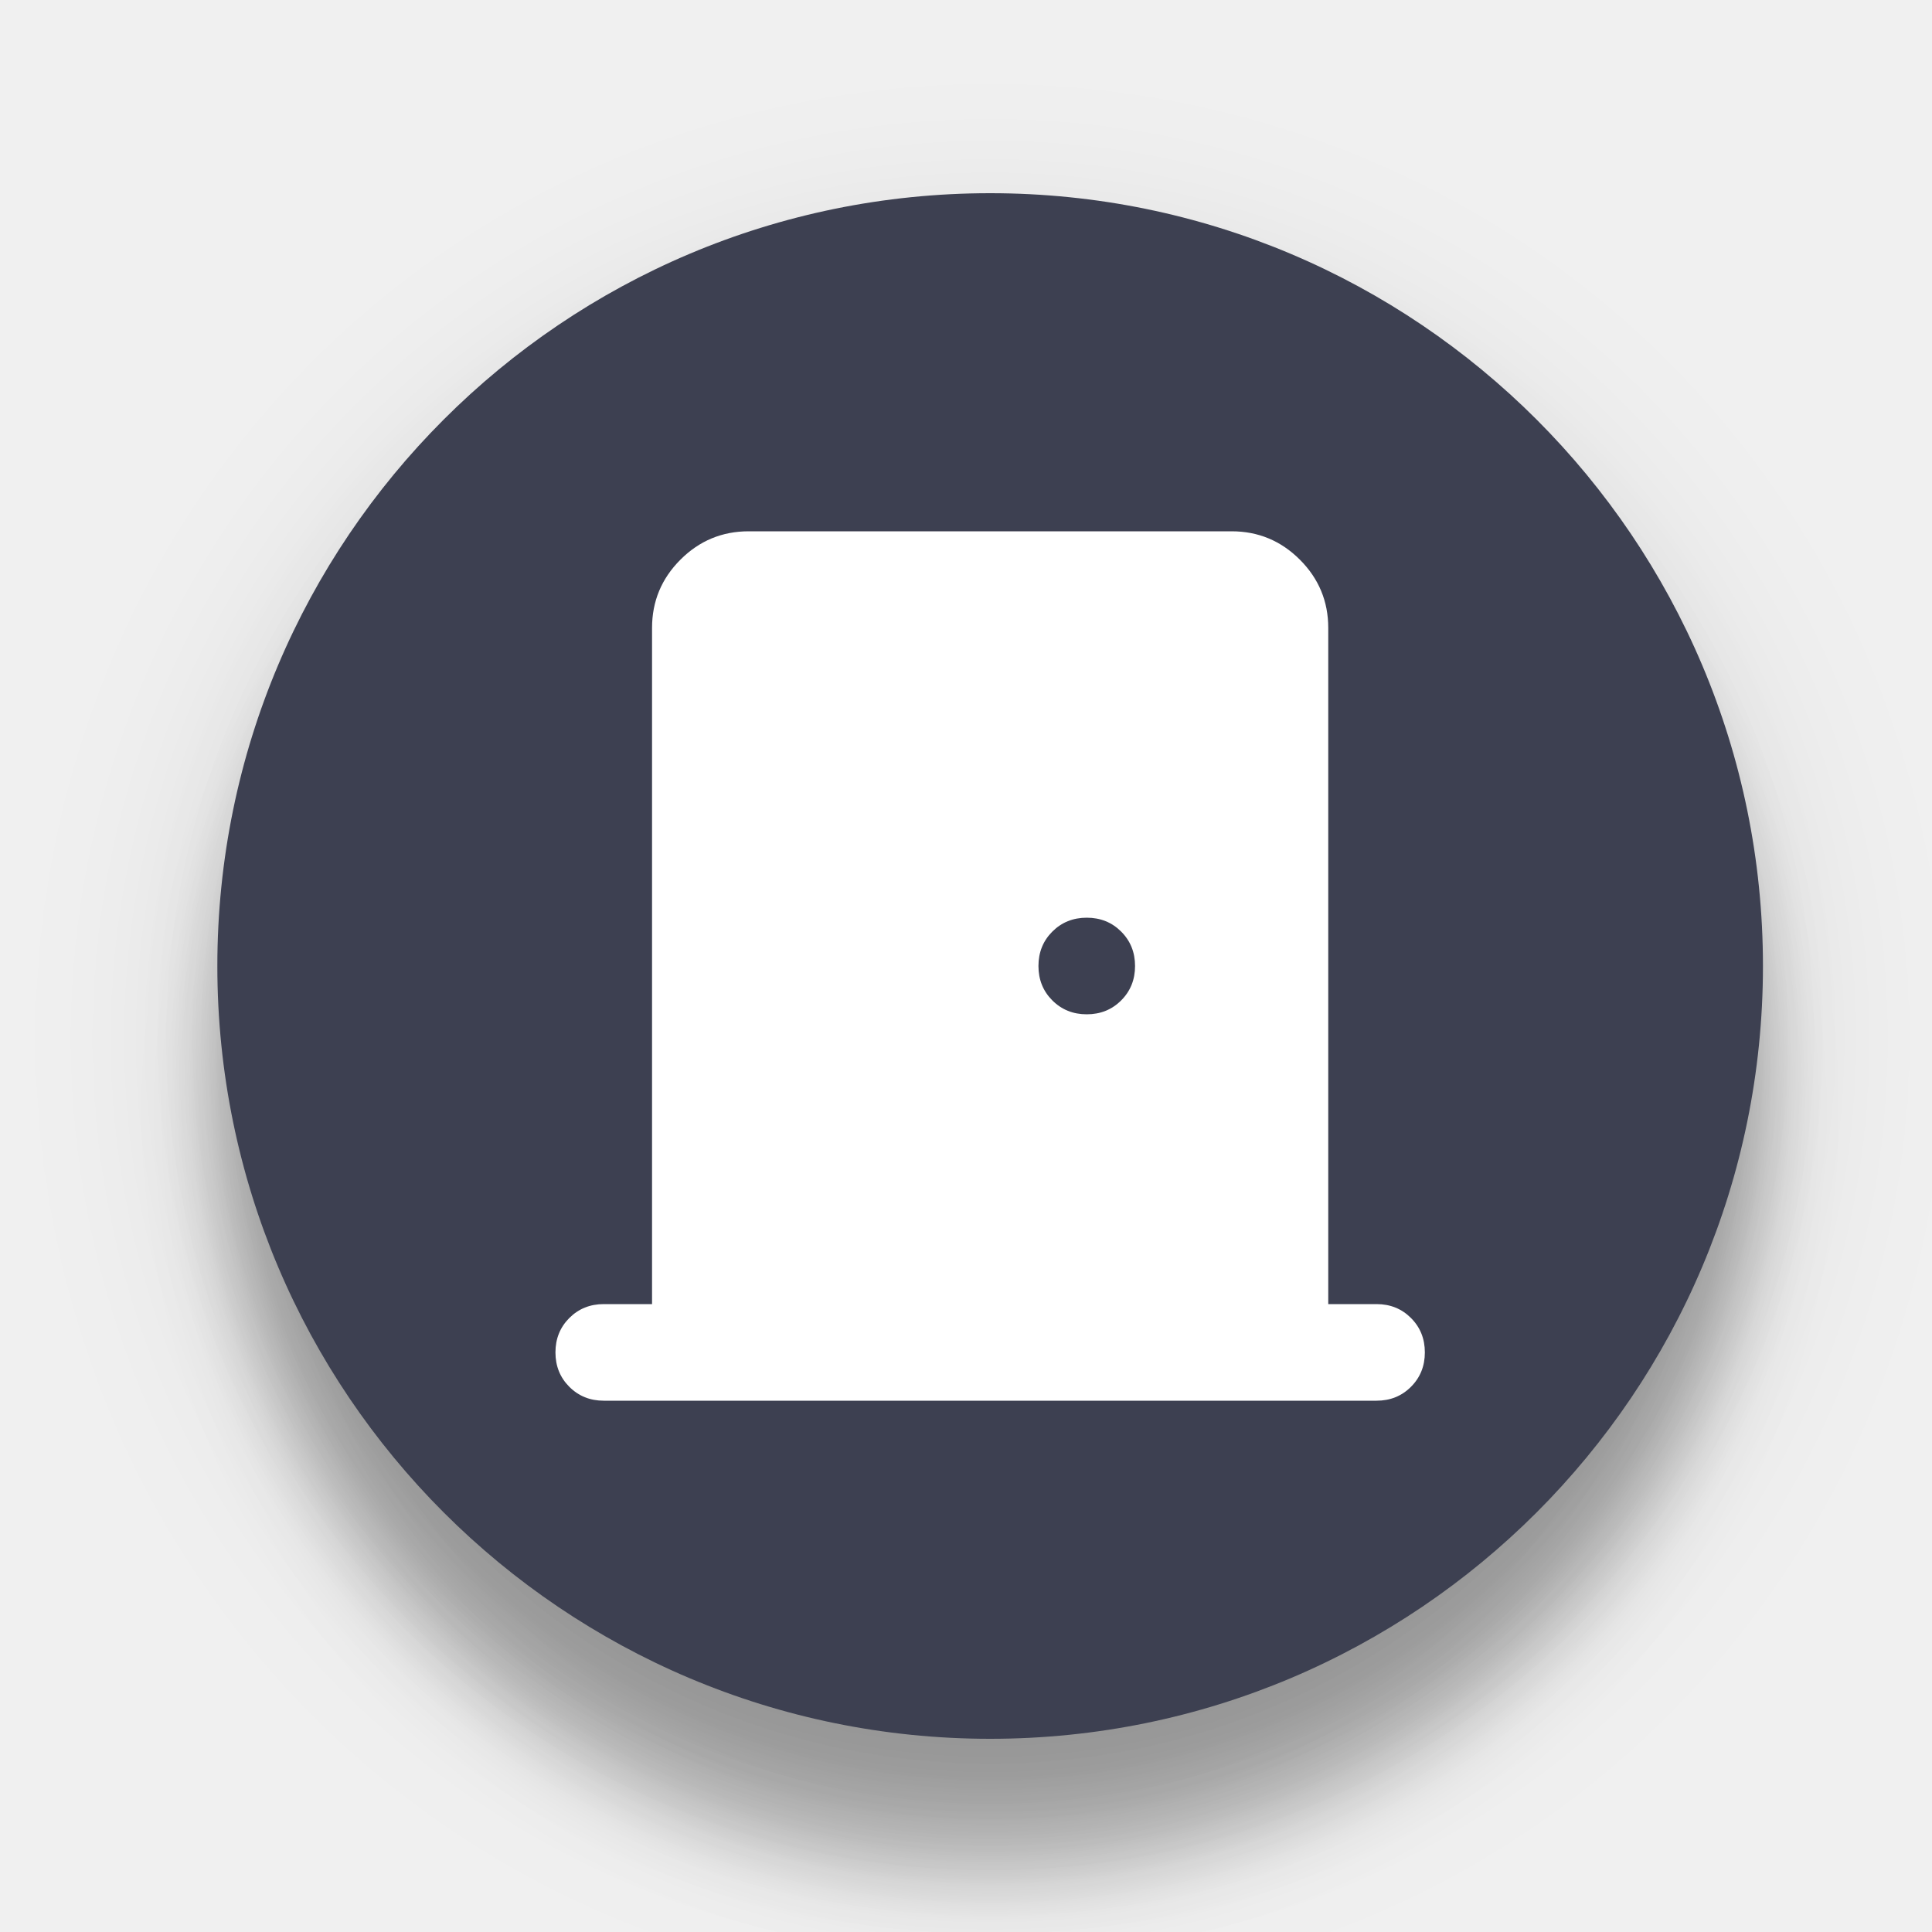
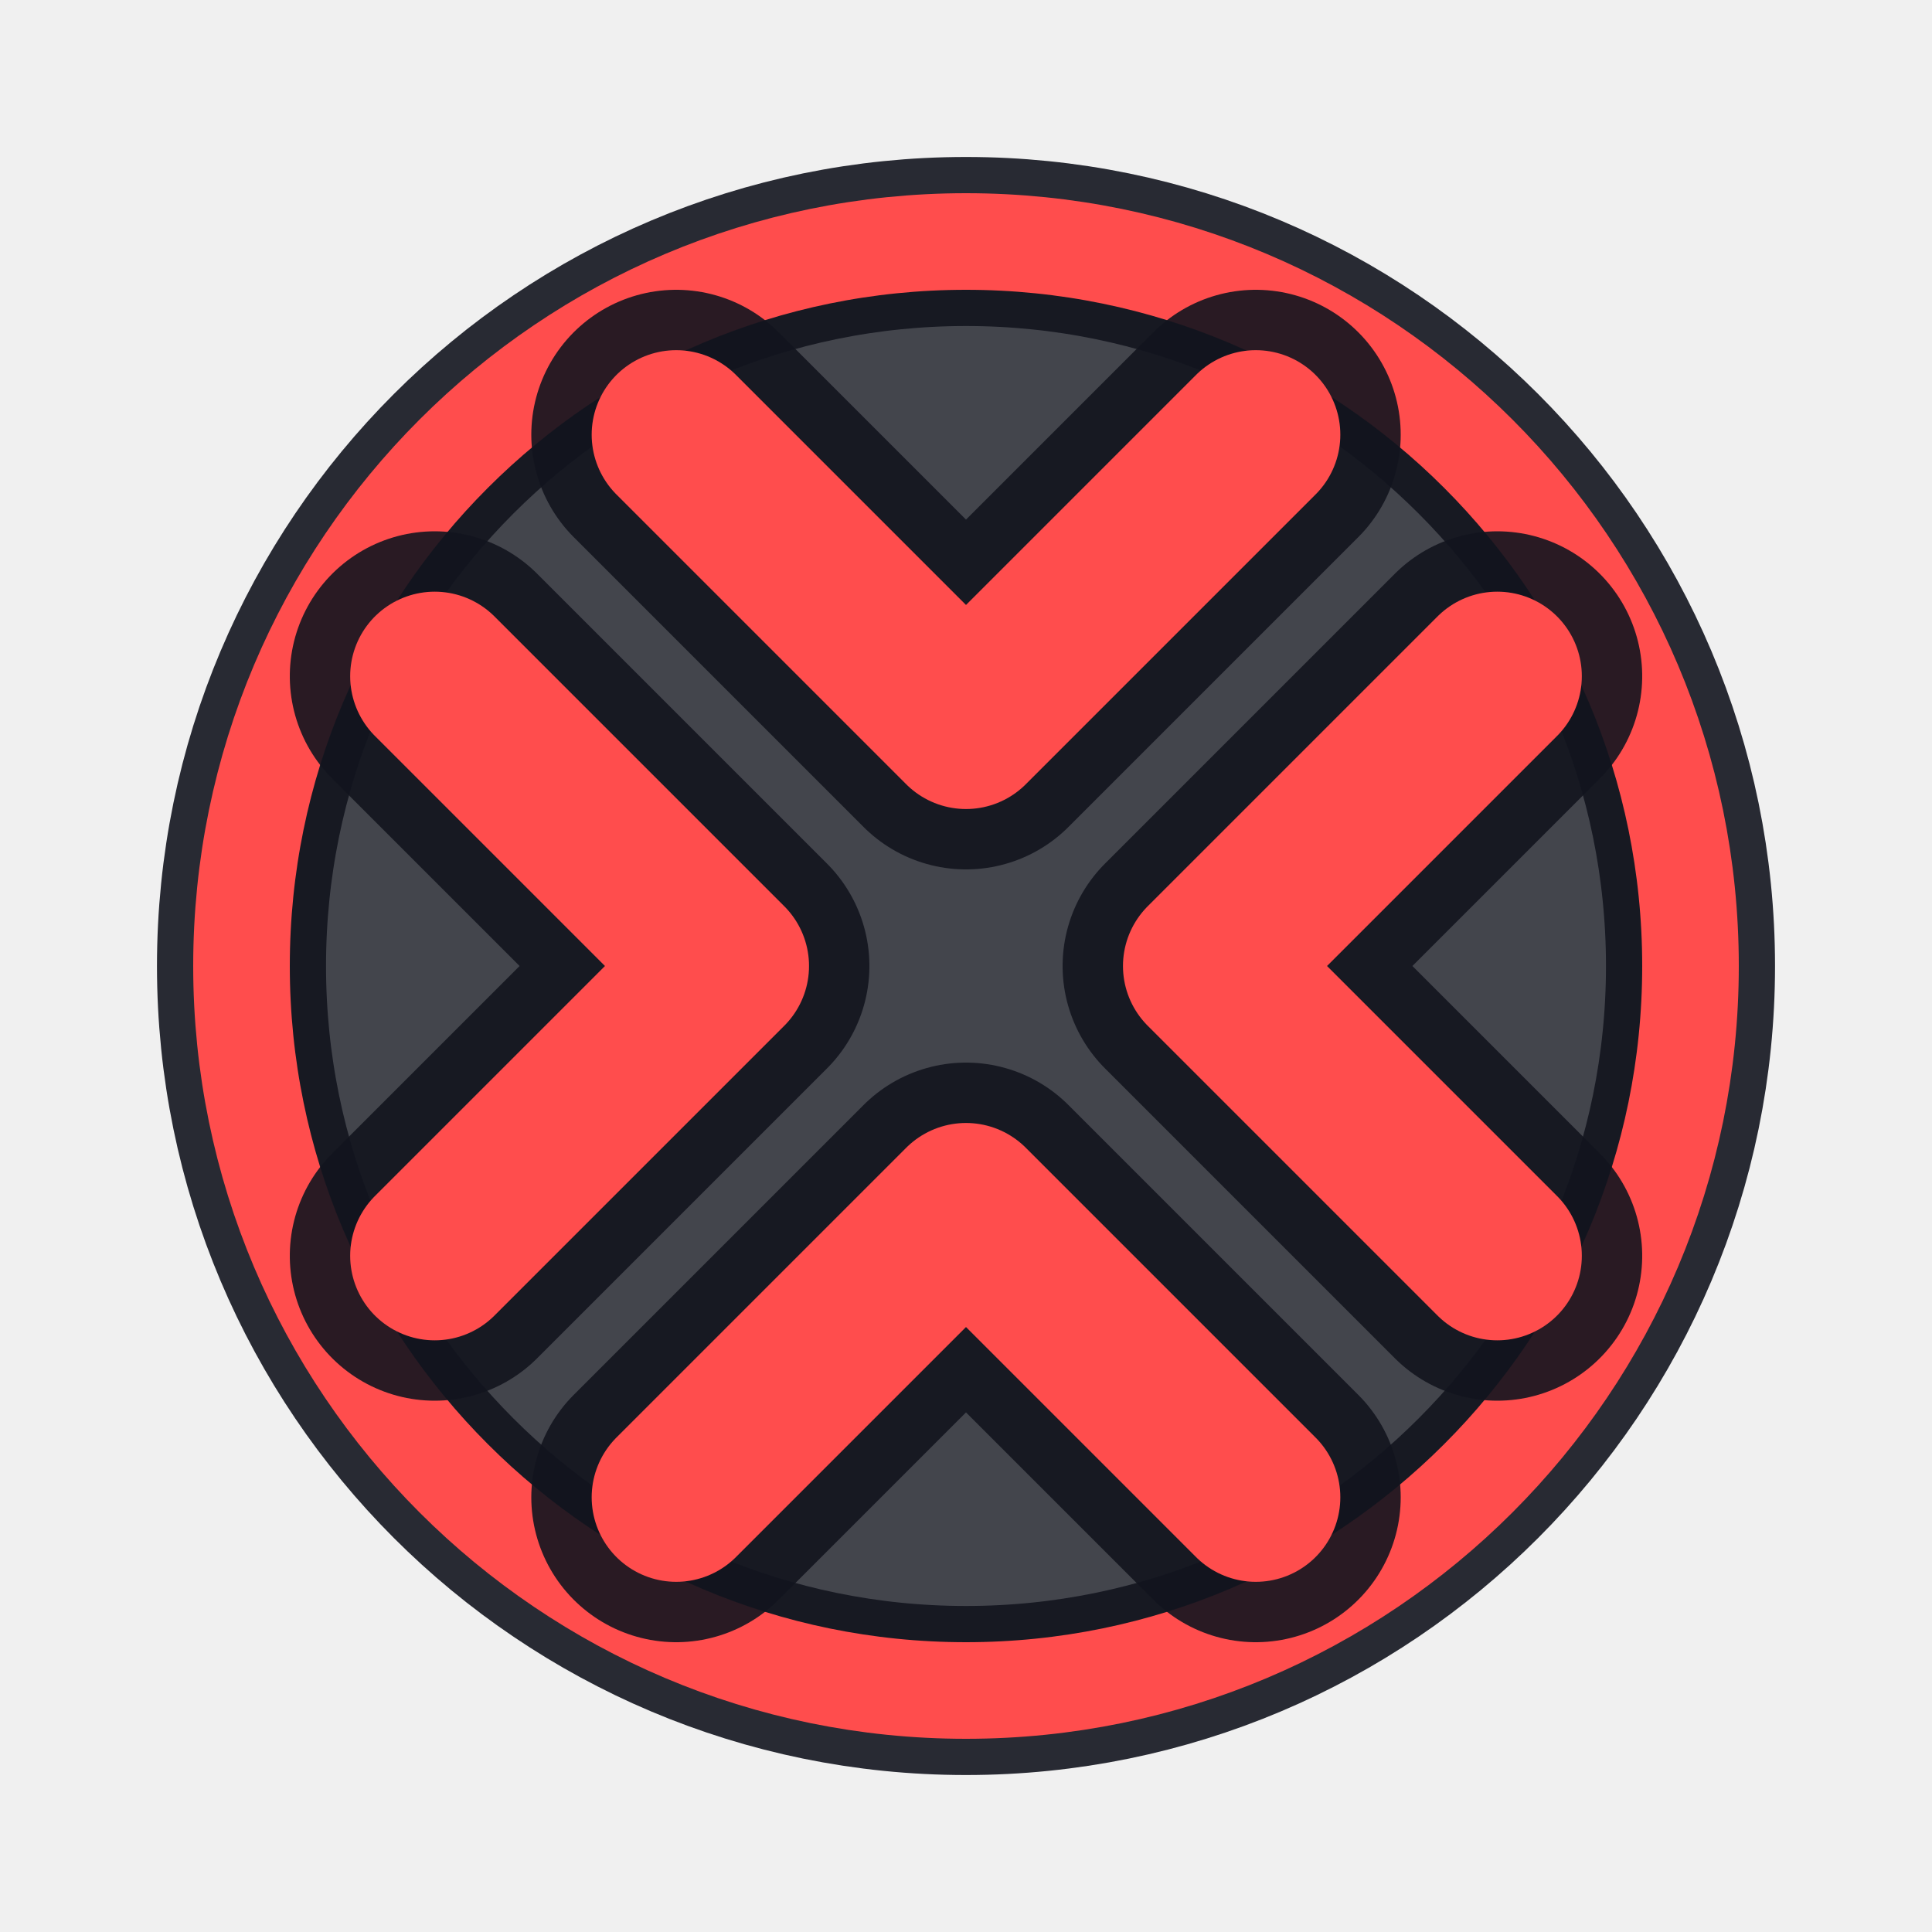
- <svg xmlns="http://www.w3.org/2000/svg" xmlns:xlink="http://www.w3.org/1999/xlink" width="80" height="80">
-   <defs>
-     <filter id="a" width="142.2%" height="142.2%" x="-21.1%" y="-16.4%" filterUnits="objectBoundingBox">
-       <feOffset dy="3" in="SourceAlpha" result="shadowOffsetOuter1" />
-       <feGaussianBlur in="shadowOffsetOuter1" result="shadowBlurOuter1" stdDeviation="4" />
-       <feColorMatrix in="shadowBlurOuter1" result="shadowMatrixOuter1" values="0 0 0 0 0 0 0 0 0 0 0 0 0 0 0 0 0 0 0.12 0" />
-       <feOffset dy="3" in="SourceAlpha" result="shadowOffsetOuter2" />
-       <feGaussianBlur in="shadowOffsetOuter2" result="shadowBlurOuter2" stdDeviation="1.5" />
-       <feColorMatrix in="shadowBlurOuter2" result="shadowMatrixOuter2" values="0 0 0 0 0 0 0 0 0 0 0 0 0 0 0 0 0 0 0.14 0" />
-       <feOffset dy="6" in="SourceAlpha" result="shadowOffsetOuter3" />
-       <feGaussianBlur in="shadowOffsetOuter3" result="shadowBlurOuter3" stdDeviation="1.5" />
-       <feColorMatrix in="shadowBlurOuter3" result="shadowMatrixOuter3" values="0 0 0 0 0 0 0 0 0 0 0 0 0 0 0 0 0 0 0.2 0" />
-       <feMerge>
-         <feMergeNode in="shadowMatrixOuter1" />
-         <feMergeNode in="shadowMatrixOuter2" />
-         <feMergeNode in="shadowMatrixOuter3" />
-       </feMerge>
-     </filter>
-     <rect id="b" width="64" height="64" x="9" y="8" rx="32" />
-   </defs>
-   <g fill="none" fill-rule="evenodd">
-     <use xlink:href="#b" fill="#000" filter="url(#a)" />
-     <use xlink:href="#b" fill="#3D4051" />
-     <path fill="#FFF" fill-rule="nonzero" d="M25 58c-.567 0-1.042-.192-1.425-.575C23.192 57.042 23 56.567 23 56c0-.567.192-1.042.575-1.425.383-.383.858-.575 1.425-.575h2V26c0-1.1.392-2.042 1.175-2.825C28.958 22.392 29.9 22 31 22h20c1.1 0 2.042.392 2.825 1.175C54.608 23.958 55 24.9 55 26v28h2c.567 0 1.042.192 1.425.575.383.383.575.858.575 1.425 0 .567-.192 1.042-.575 1.425-.383.383-.858.575-1.425.575H25Zm20-16c.567 0 1.042-.192 1.425-.575.383-.383.575-.858.575-1.425 0-.567-.192-1.042-.575-1.425C46.042 38.192 45.567 38 45 38c-.567 0-1.042.192-1.425.575-.383.383-.575.858-.575 1.425 0 .567.192 1.042.575 1.425.383.383.858.575 1.425.575Z" />
+ <svg xmlns="http://www.w3.org/2000/svg" width="80" height="80" viewBox="0 0 80 80">
+   <circle cx="40" cy="40" r="30" fill="#12151E" fill-opacity=".78" />
+   <circle cx="40" cy="40" r="30" fill="none" stroke="#12151E" stroke-opacity=".9" stroke-width="7" />
+   <circle cx="40" cy="40" r="30" fill="none" stroke="#ff4d4d" stroke-width="4" />
+   <g fill="none" stroke="#12151E" stroke-opacity=".9" stroke-width="12" stroke-linecap="round" stroke-linejoin="round">
+     <path d="M28 18 L40 30 L52 18" />
+     <path d="M28 18 L40 30 L52 18" transform="rotate(90 40 40)" />
+     <path d="M28 18 L40 30 L52 18" transform="rotate(180 40 40)" />
+     <path d="M28 18 L40 30 L52 18" transform="rotate(270 40 40)" />
+   </g>
+   <g fill="none" stroke="#ff4d4d" stroke-width="7" stroke-linecap="round" stroke-linejoin="round">
+     <path d="M28 18 L40 30 L52 18" />
+     <path d="M28 18 L40 30 L52 18" transform="rotate(90 40 40)" />
+     <path d="M28 18 L40 30 L52 18" transform="rotate(180 40 40)" />
+     <path d="M28 18 L40 30 L52 18" transform="rotate(270 40 40)" />
  </g>
</svg>
